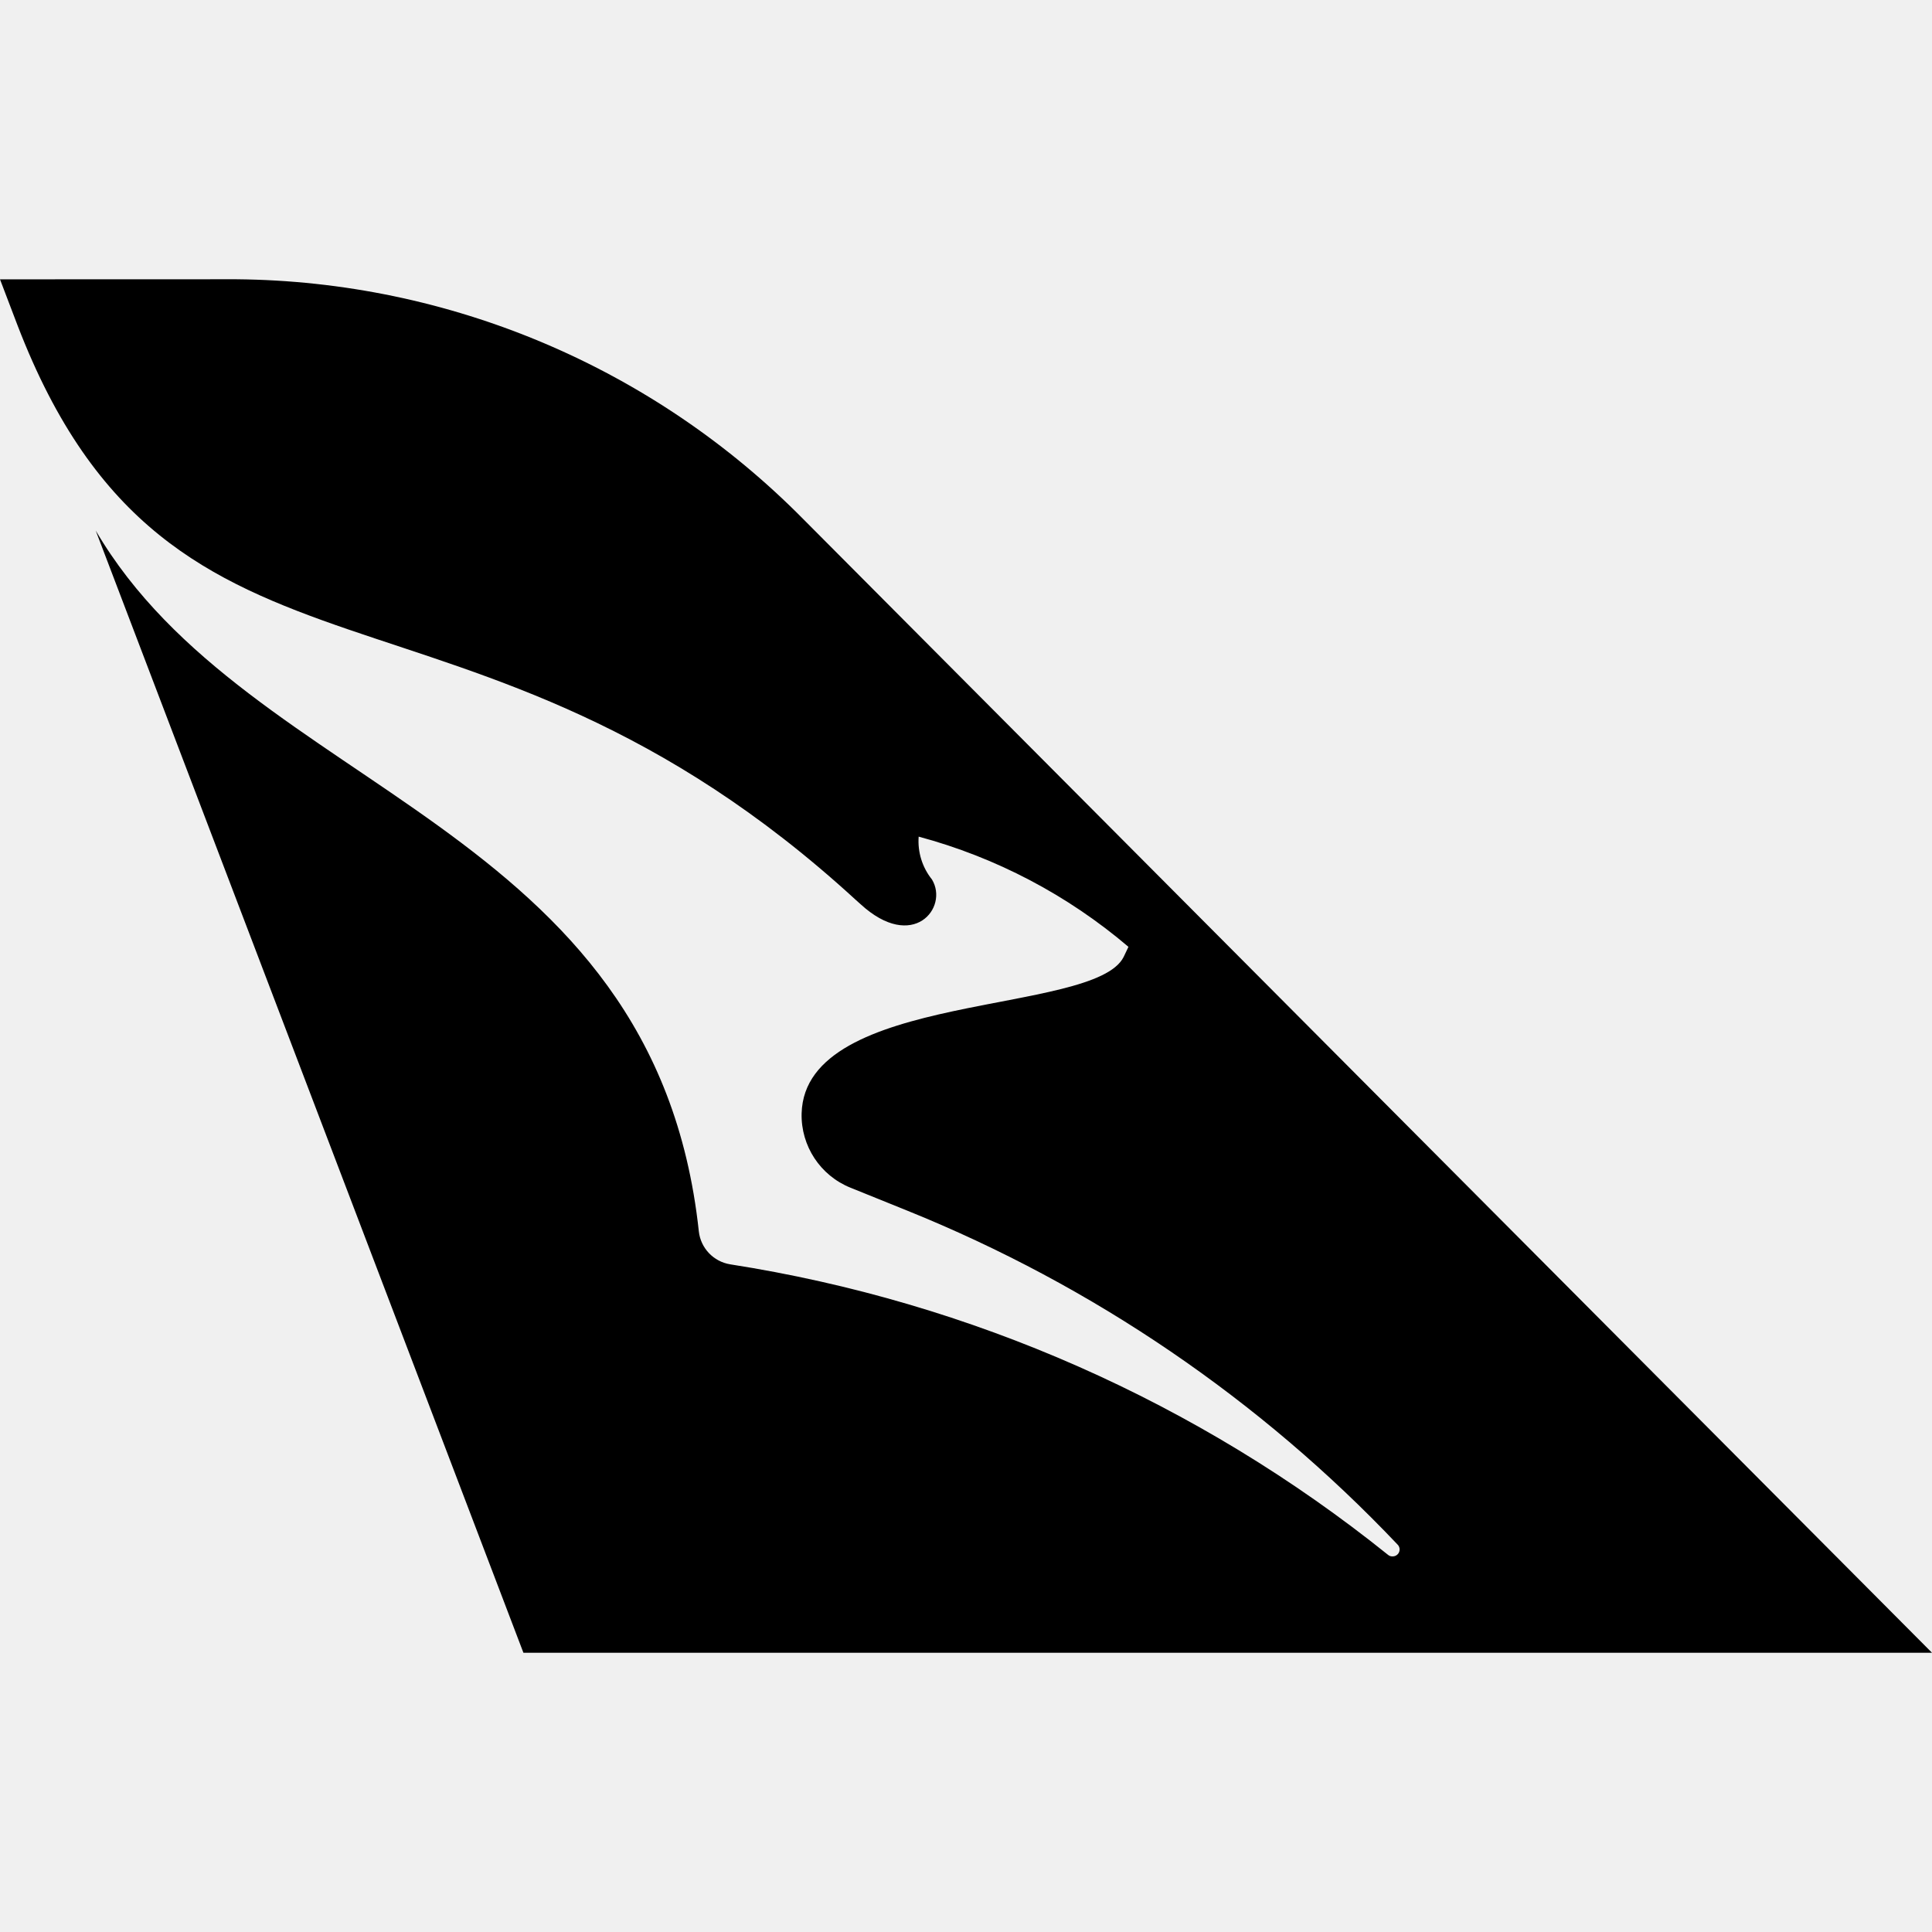
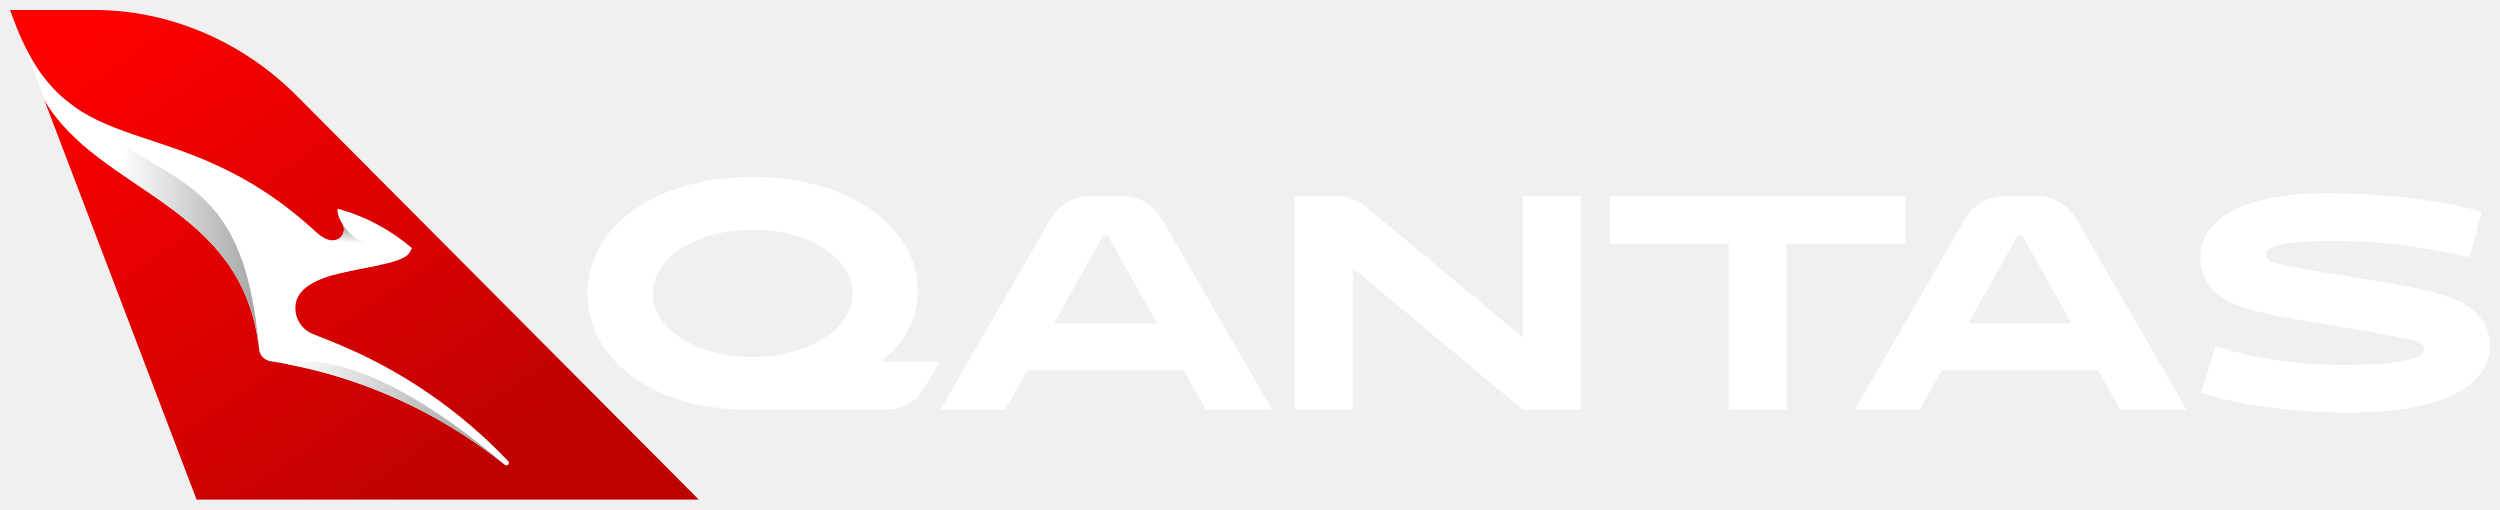
- <svg xmlns="http://www.w3.org/2000/svg" role="img" viewBox="0 0 24 24">
-   <path d="M0 3.47l.218.572c1.925 5.006 5.566 2.689 10.415 7.139l.056.05c.652.599 1.1.044.888-.306a.76.76 0 0 1-.165-.532 6.7 6.7 0 0 1 2.606 1.369l-.06.126c-.366.73-3.959.421-4 1.943a.969.969 0 0 0 .607.923l.71.287a17.34 17.34 0 0 1 6.086 4.146.086.086 0 0 1-.063.147.079.079 0 0 1-.054-.018 17.32 17.32 0 0 0-8.173-3.61.467.467 0 0 1-.39-.41c-.548-5.089-5.575-5.434-7.492-8.705l5.313 13.94H24L9.979 6.449a10.022 10.022 0 0 0-7.045-2.98Z" />
+ <svg xmlns="http://www.w3.org/2000/svg" width="125.267" height="25.535" viewBox="0 0 125.267 25.535">
+   <defs id="defs4">
+     <linearGradient id="linearGradient4759" spreadMethod="pad" gradientTransform="matrix(0.1810163,2.069026,2.069026,-0.1810163,479.8855,801.4224)" gradientUnits="userSpaceOnUse" y2="0" x2="1" y1="0" x1="0">
+       <stop id="stop4761" offset="0" style="stop-opacity:0;stop-color:#FFF" />
+       <stop id="stop4763" offset="0.65" style="stop-opacity:0;stop-color:#FFF" />
+       <stop id="stop4765" offset="0.836" style="stop-opacity:1;stop-color:#FFF" />
+       <stop id="stop4767" offset="0.95" style="stop-opacity:1;stop-color:#FFF" />
+       <stop id="stop4769" offset="1" style="stop-opacity:1;stop-color:#FFF" />
+     </linearGradient>
+     <linearGradient id="linearGradient4823" spreadMethod="pad" gradientTransform="matrix(8.708358,0,0,-8.708358,477.2263,795.9626)" gradientUnits="userSpaceOnUse" y2="0" x2="1" y1="0" x1="0">
+       <stop id="stop4825" offset="0" style="stop-opacity:0;stop-color:#FFF" />
+       <stop id="stop4827" offset="0.463" style="stop-opacity:1;stop-color:#FFF" />
+       <stop id="stop4829" offset="0.9" style="stop-opacity:1;stop-color:#FFF" />
+       <stop id="stop4831" offset="1" style="stop-opacity:1;stop-color:#FFF" />
+     </linearGradient>
+     <linearGradient id="linearGradient4883" spreadMethod="pad" gradientTransform="matrix(9.734443,0,0,-9.734443,466.3501,804.9942)" gradientUnits="userSpaceOnUse" y2="0" x2="1" y1="0" x1="0">
+       <stop id="stop4885" offset="0" style="stop-opacity:0;stop-color:#FFF" />
+       <stop id="stop4887" offset="0.25" style="stop-opacity:0;stop-color:#FFF" />
+       <stop id="stop4889" offset="0.353" style="stop-opacity:0;stop-color:#FFF" />
+       <stop id="stop4891" offset="1" style="stop-opacity:1;stop-color:#FFF" />
+     </linearGradient>
+     <clipPath id="clipPath4867-3" clipPathUnits="userSpaceOnUse">
+       <path id="path4869-3" d="m 466.35,811.466 1.118,-2.932 c 2.203,-3.764 7.987,-4.161 8.617,-10.012 l 0,0 c -0.637,7.468 -3.917,6.352 -7.441,9.75 l 0,0 c -0.909,0.647 -1.678,1.595 -2.294,3.194 z" />
+     </clipPath>
+     <mask id="mask4893-6" height="1" width="1" y="0" x="0" maskUnits="userSpaceOnUse">
+       <g id="g4897-2" clip-path="url(#clipPath4875-7)">
+         <path id="path4907-7" style="fill:url(#linearGradient4883);stroke:none" d="m 466.35,811.466 9.734,0 0,-12.944 -9.734,0 0,12.944 z" />
+       </g>
+     </mask>
+     <clipPath id="clipPath4875-7" clipPathUnits="userSpaceOnUse">
+       <path id="path4877-2" d="m -5041.36,6275.33 10995.12,0 0,-10995.12 -10995.12,0 0,10995.12 z" />
+     </clipPath>
+     <linearGradient id="linearGradient4913-9" spreadMethod="pad" gradientTransform="matrix(12.16806,0,0,12.16806,267.1691,-369.8882)" gradientUnits="userSpaceOnUse" y2="0" x2="1" y1="0" x1="0">
+       <stop id="stop4915-4" offset="0" style="stop-opacity:1;stop-color:#FFF" />
+       <stop id="stop4917-5" offset="0.43" style="stop-opacity:1;stop-color:#FFF" />
+       <stop id="stop4919-7" offset="1" style="stop-opacity:1;stop-color:#a2a5a3" />
+     </linearGradient>
+     <clipPath id="clipPath4807-2" clipPathUnits="userSpaceOnUse">
+       <path id="path4809-6" d="m 477.226,797.928 c 3.089,-0.594 6.083,-1.928 8.708,-4.033 l 0,0 0,0 c -4.2,3.589 -6.76,4.136 -7.939,4.136 l 0,0 c -0.464,0 -0.715,-0.085 -0.769,-0.103" />
+     </clipPath>
+     <mask id="mask4833-3" height="1" width="1" y="0" x="0" maskUnits="userSpaceOnUse">
+       <g id="g4837-4" clip-path="url(#clipPath4815-8)">
+         <path id="path4847-7" style="fill:url(#linearGradient4823);stroke:none" d="m 477.226,798.031 8.708,0 0,-4.136 -8.708,0 0,4.136 z" />
+       </g>
+     </mask>
+     <clipPath id="clipPath4815-8" clipPathUnits="userSpaceOnUse">
+       <path id="path4817-7" d="m -5041.36,6275.33 10995.12,0 0,-10995.12 -10995.12,0 0,10995.12 z" />
+     </clipPath>
+     <linearGradient id="linearGradient4853-1" spreadMethod="pad" gradientTransform="matrix(10.88545,0,0,10.88545,280.7643,-358.5987)" gradientUnits="userSpaceOnUse" y2="0" x2="1" y1="0" x1="0">
+       <stop id="stop4855-7" offset="0" style="stop-opacity:1;stop-color:#FFF" />
+       <stop id="stop4857-9" offset="0.9" style="stop-opacity:1;stop-color:#a2a5a3" />
+       <stop id="stop4859-2" offset="1" style="stop-opacity:1;stop-color:#a2a5a3" />
+     </linearGradient>
+     <clipPath id="clipPath4743-3" clipPathUnits="userSpaceOnUse">
+       <path id="path4745-8" d="m 479.037,802.892 0,-1.395 c 0.603,0.174 1.289,0.282 1.867,0.403 l 0,0 0,0.777 c 0,0 -0.916,-0.045 -1.478,0.871 l 0,0 c 0.167,-0.273 -0.018,-0.655 -0.389,-0.656" />
+     </clipPath>
+     <mask id="mask4771-8" height="1" width="1" y="0" x="0" maskUnits="userSpaceOnUse">
+       <g id="g4775-4" clip-path="url(#clipPath4751-4)">
+         <path id="path4785-8" style="fill:url(#linearGradient4759);stroke:none" d="m 478.859,801.512 0.192,2.198 2.031,-0.178 -0.192,-2.198 -2.031,0.178 z" />
+       </g>
+     </mask>
+     <clipPath id="clipPath4751-4" clipPathUnits="userSpaceOnUse">
+       <path id="path4753-9" d="m -5041.36,6275.33 10995.12,0 0,-10995.12 -10995.12,0 0,10995.12 z" />
+     </clipPath>
+     <linearGradient id="linearGradient4791-3" spreadMethod="pad" gradientTransform="matrix(0.2262704,-2.586283,2.586283,0.2262704,284.0883,-365.4234)" gradientUnits="userSpaceOnUse" y2="0" x2="1" y1="0" x1="0">
+       <stop id="stop4793-1" offset="0" style="stop-opacity:1;stop-color:#FFF" />
+       <stop id="stop4795-7" offset="0.65" style="stop-opacity:1;stop-color:#FFF" />
+       <stop id="stop4797-3" offset="0.95" style="stop-opacity:1;stop-color:#a2a5a3" />
+       <stop id="stop4799-5" offset="1" style="stop-opacity:1;stop-color:#a2a5a3" />
+     </linearGradient>
+     <clipPath id="clipPath4731-6" clipPathUnits="userSpaceOnUse">
+       <path id="path4733-6" d="m 466.098,786.327 99.413,0 0,25.799 -99.413,0 0,-25.799 z" />
+     </clipPath>
+     <linearGradient id="linearGradient4719-7" spreadMethod="pad" gradientTransform="matrix(-16.79475,-24.52811,24.52811,-16.79475,288.7644,-354.3015)" gradientUnits="userSpaceOnUse" y2="0" x2="1" y1="0" x1="0">
+       <stop id="stop4721-8" offset="0" style="stop-opacity:0.996;stop-color:#be0000" />
+       <stop id="stop4723-7" offset="1" style="stop-opacity:1;stop-color:#ff0000" />
+     </linearGradient>
+   </defs>
+   <g transform="translate(-266.8539,379.8029)">
+     <g id="g8062" transform="translate(0.4998761,-0.5000001)">
+       <path id="path4725" style="fill:url(#linearGradient4719-7);stroke:none" d="m 266.855,-378.803 -0.001,0 0.315,0.825 1.397,3.665 7.639,20.045 25.164,0 -20.164,-20.251 c -2.686,-2.688 -6.332,-4.284 -10.131,-4.284 l 0,0 -4.219,0 z" />
+       <path d="m 268.566,-374.313 c 2.755,4.705 9.985,5.201 10.771,12.518 0.033,0.3 0.263,0.541 0.562,0.589 4.166,0.651 8.224,2.366 11.75,5.192 l 0.002,0.002 c 0.024,0.019 0.048,0.028 0.079,0.028 0.031,0 0.062,-0.011 0.087,-0.034 0.05,-0.049 0.051,-0.128 0.004,-0.177 -2.441,-2.566 -5.425,-4.617 -8.774,-5.965 l -1.019,-0.41 c -0.525,-0.211 -0.889,-0.731 -0.873,-1.33 0.056,-2.185 5.226,-1.741 5.75,-2.791 l 0.09,-0.181 c -1.064,-0.91 -2.329,-1.594 -3.721,-1.976 -0.013,0.052 -0.046,0.307 0.236,0.769 0.309,0.502 -0.336,1.3 -1.276,0.439 l -0.079,-0.071 c -6.985,-6.4 -12.221,-3.081 -14.989,-10.265 l 1.397,3.665 z" style="fill:#FFF;fill-rule:nonzero;stroke:none" id="path4737" />
+       <path d="m 283.028,-367.26 0,1.744 c 0.754,-0.217 1.611,-0.352 2.334,-0.504 l 0,0 0,-0.971 c 0,0 -1.145,0.056 -1.847,-1.089 l 0,0 c 0.209,0.341 -0.022,0.819 -0.486,0.82" style="fill:url(#linearGradient4791-3);stroke:none" id="path4801" />
+       <path d="m 280.764,-361.055 c 3.861,0.743 7.604,2.41 10.885,5.041 l 0,0 0,0 c -5.25,-4.486 -8.45,-5.17 -9.924,-5.17 l 0,0 c -0.58,0 -0.894,0.106 -0.961,0.129" style="fill:url(#linearGradient4853-1);stroke:none" id="path4861" />
+       <path d="m 267.169,-377.978 1.397,3.665 c 2.754,4.705 9.984,5.201 10.771,12.515 l 0,0 c -0.796,-9.335 -4.896,-7.94 -9.301,-12.188 l 0,0 c -1.136,-0.809 -2.098,-1.994 -2.868,-3.993 z" style="fill:url(#linearGradient4913-9);stroke:none" id="path4921" />
+       <path d="m 304.067,-361.415 c 2.716,0 5.003,-1.344 5.003,-3.188 0,-1.844 -2.286,-3.188 -5.003,-3.188 -2.716,0 -5.003,1.344 -5.003,3.188 0,1.844 2.286,3.188 5.003,3.188 m -0.142,2.644 c -4.975,0 -8.134,-2.586 -8.134,-5.831 0,-3.301 3.345,-5.831 8.276,-5.831 4.931,0 8.276,2.544 8.276,5.702 0,1.415 -0.629,2.574 -1.83,3.545 l 2.93,0 -0.7,1.201 c -0.444,0.757 -0.986,1.214 -2.159,1.214 l -6.66,0 z" style="fill:#FFFFFF;fill-rule:nonzero;stroke:none" id="path4993" />
+       <path d="m 319.159,-363.102 5.174,0 -2.401,-4.274 c -0.056,-0.1 -0.1,-0.129 -0.185,-0.129 -0.086,0 -0.129,0.029 -0.186,0.129 l -2.401,4.274 z m 6.504,2.359 -7.832,0 -1.115,1.972 -3.245,0 5.431,-9.405 c 0.429,-0.744 1.044,-1.315 2.272,-1.315 l 1.215,0 c 1.23,0 1.844,0.571 2.272,1.315 l 5.431,9.405 -3.315,0 -1.115,-1.972 z" style="fill:#FFFFFF;fill-rule:nonzero;stroke:none" id="path4997" />
+       <path d="m 345.558,-369.491 0,10.72 -2.901,0 -8.519,-7.104 0,7.104 -2.902,0 0,-10.72 1.816,0 c 0.929,0 1.4,0.242 1.929,0.7 l 7.676,6.39 0,-7.09 2.901,0 z" style="fill:#FFFFFF;fill-rule:nonzero;stroke:none" id="path5001" />
+       <path d="m 355.876,-367.075 0,8.305 -2.901,0 0,-8.305 -5.946,0 0,-2.415 14.794,0 0,2.415 -5.946,0 z" style="fill:#FFFFFF;fill-rule:nonzero;stroke:none" id="path5005" />
+       <path d="m 364.98,-363.102 5.174,0 -2.401,-4.274 c -0.058,-0.1 -0.1,-0.129 -0.185,-0.129 -0.086,0 -0.129,0.029 -0.186,0.129 l -2.401,4.274 z m 6.504,2.359 -7.832,0 -1.115,1.972 -3.245,0 5.431,-9.405 c 0.429,-0.744 1.044,-1.315 2.272,-1.315 l 1.215,0 c 1.23,0 1.844,0.571 2.272,1.315 l 5.431,9.405 -3.315,0 -1.115,-1.972 z" style="fill:#FFFFFF;fill-rule:nonzero;stroke:none" id="path5009" />
+       <path d="m 376.914,-359.543 -0.271,-0.086 0.729,-2.329 c 2.086,0.671 4.316,0.943 6.331,0.943 3.303,0 4.117,-0.386 4.117,-0.8 0,-0.171 -0.115,-0.3 -0.372,-0.386 -0.329,-0.114 -1.244,-0.3 -3.945,-0.743 -2.987,-0.486 -4.33,-0.73 -5.316,-1.188 -0.986,-0.456 -1.587,-1.186 -1.587,-2.257 0,-0.815 0.401,-1.472 1.044,-1.988 1.144,-0.886 3.101,-1.242 5.231,-1.242 2.745,0 5.046,0.229 7.604,0.858 l 0.229,0.071 -0.614,2.272 c -2.859,-0.615 -4.445,-0.786 -6.617,-0.815 -1.53,-0.014 -2.587,0.1 -3.145,0.271 -0.315,0.101 -0.444,0.244 -0.444,0.415 0,0.158 0.1,0.3 0.415,0.4 0.343,0.115 0.9,0.244 3.83,0.715 3.174,0.515 4.218,0.729 5.089,1.073 1.186,0.456 1.901,1.3 1.901,2.357 0,1.33 -1.029,2.316 -2.816,2.859 -1.1,0.329 -2.572,0.515 -4.23,0.515 -2.601,0 -5.375,-0.344 -7.161,-0.915" style="fill:#FFFFFF;fill-rule:nonzero;stroke:none" id="path5013" />
+     </g>
+   </g>
</svg>
